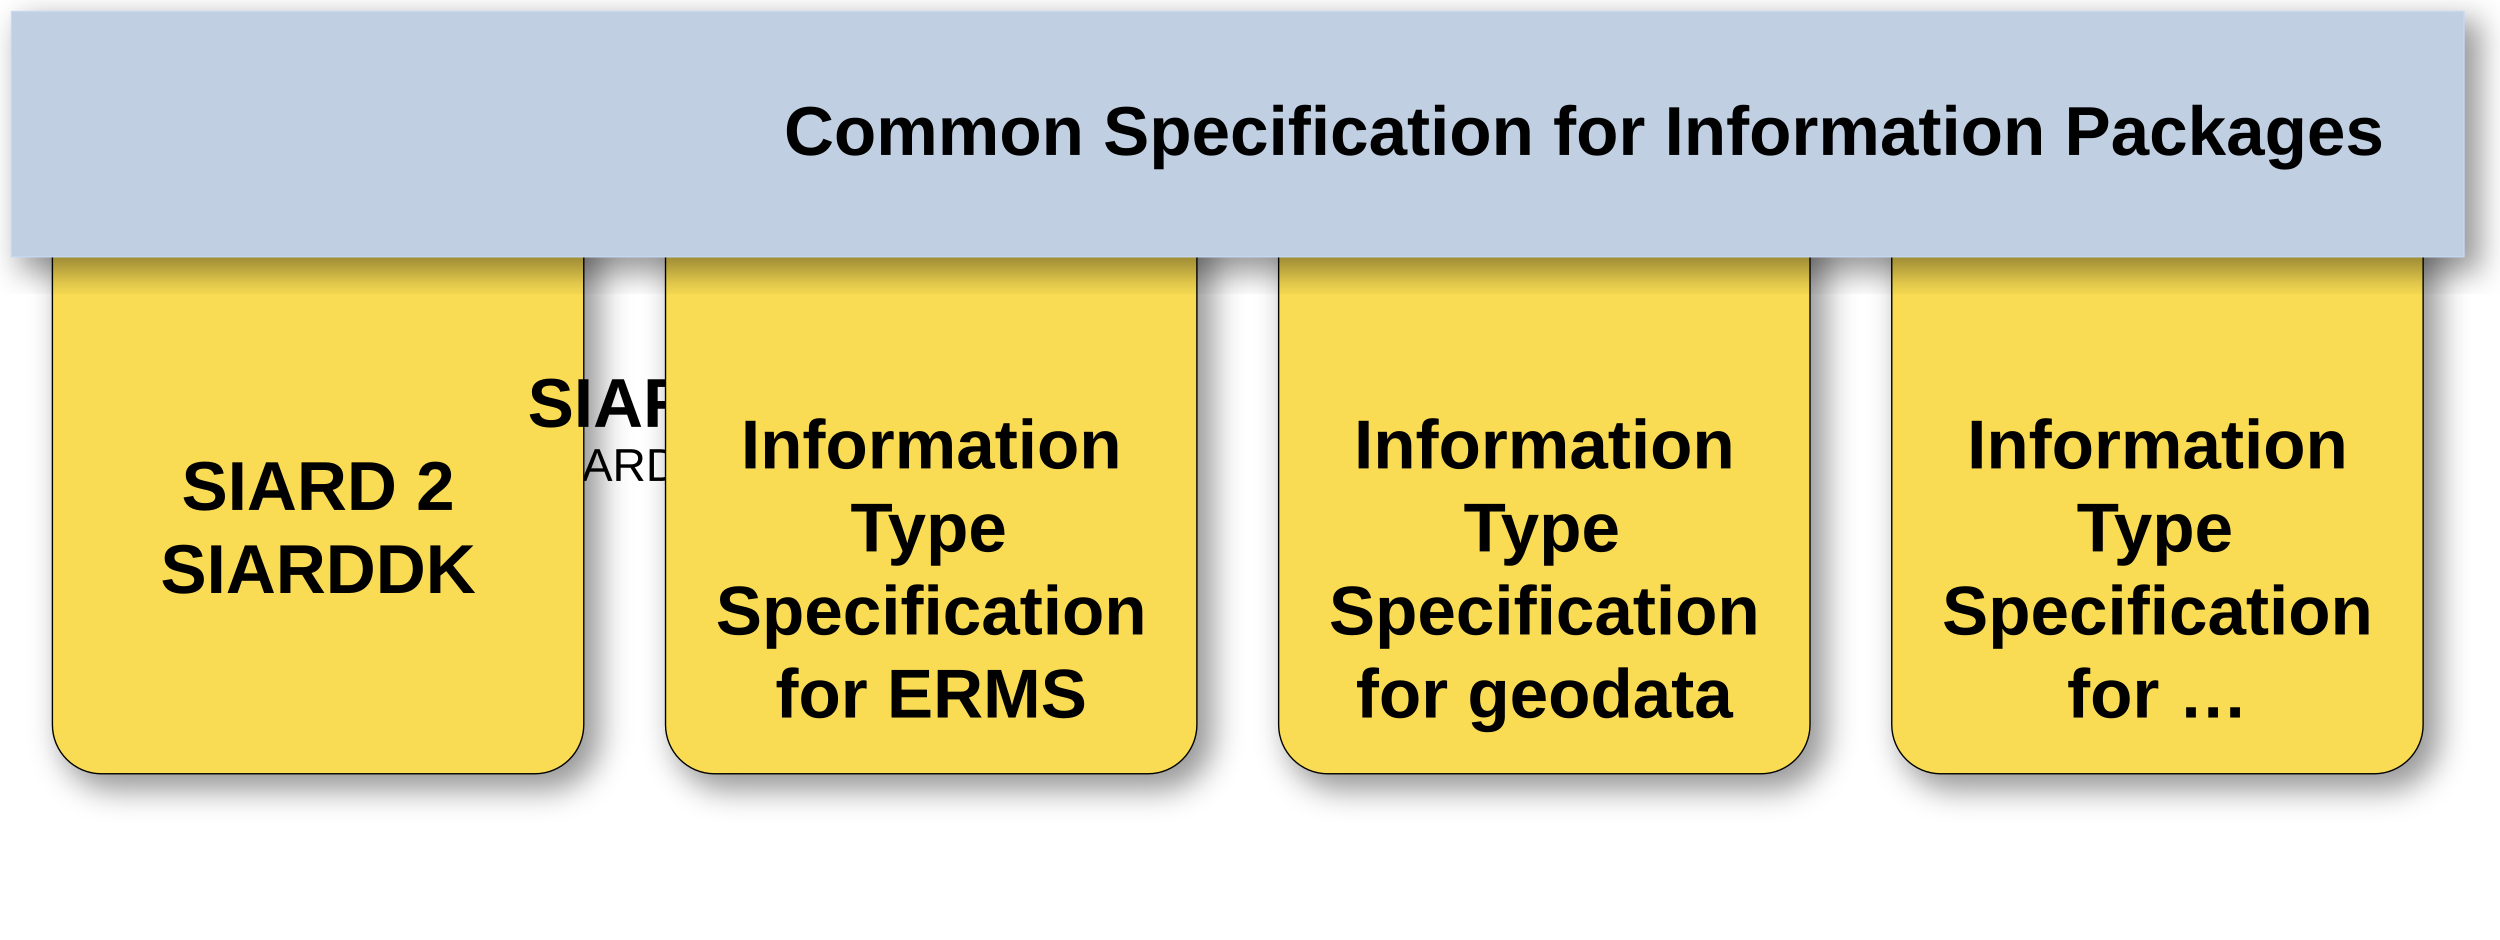
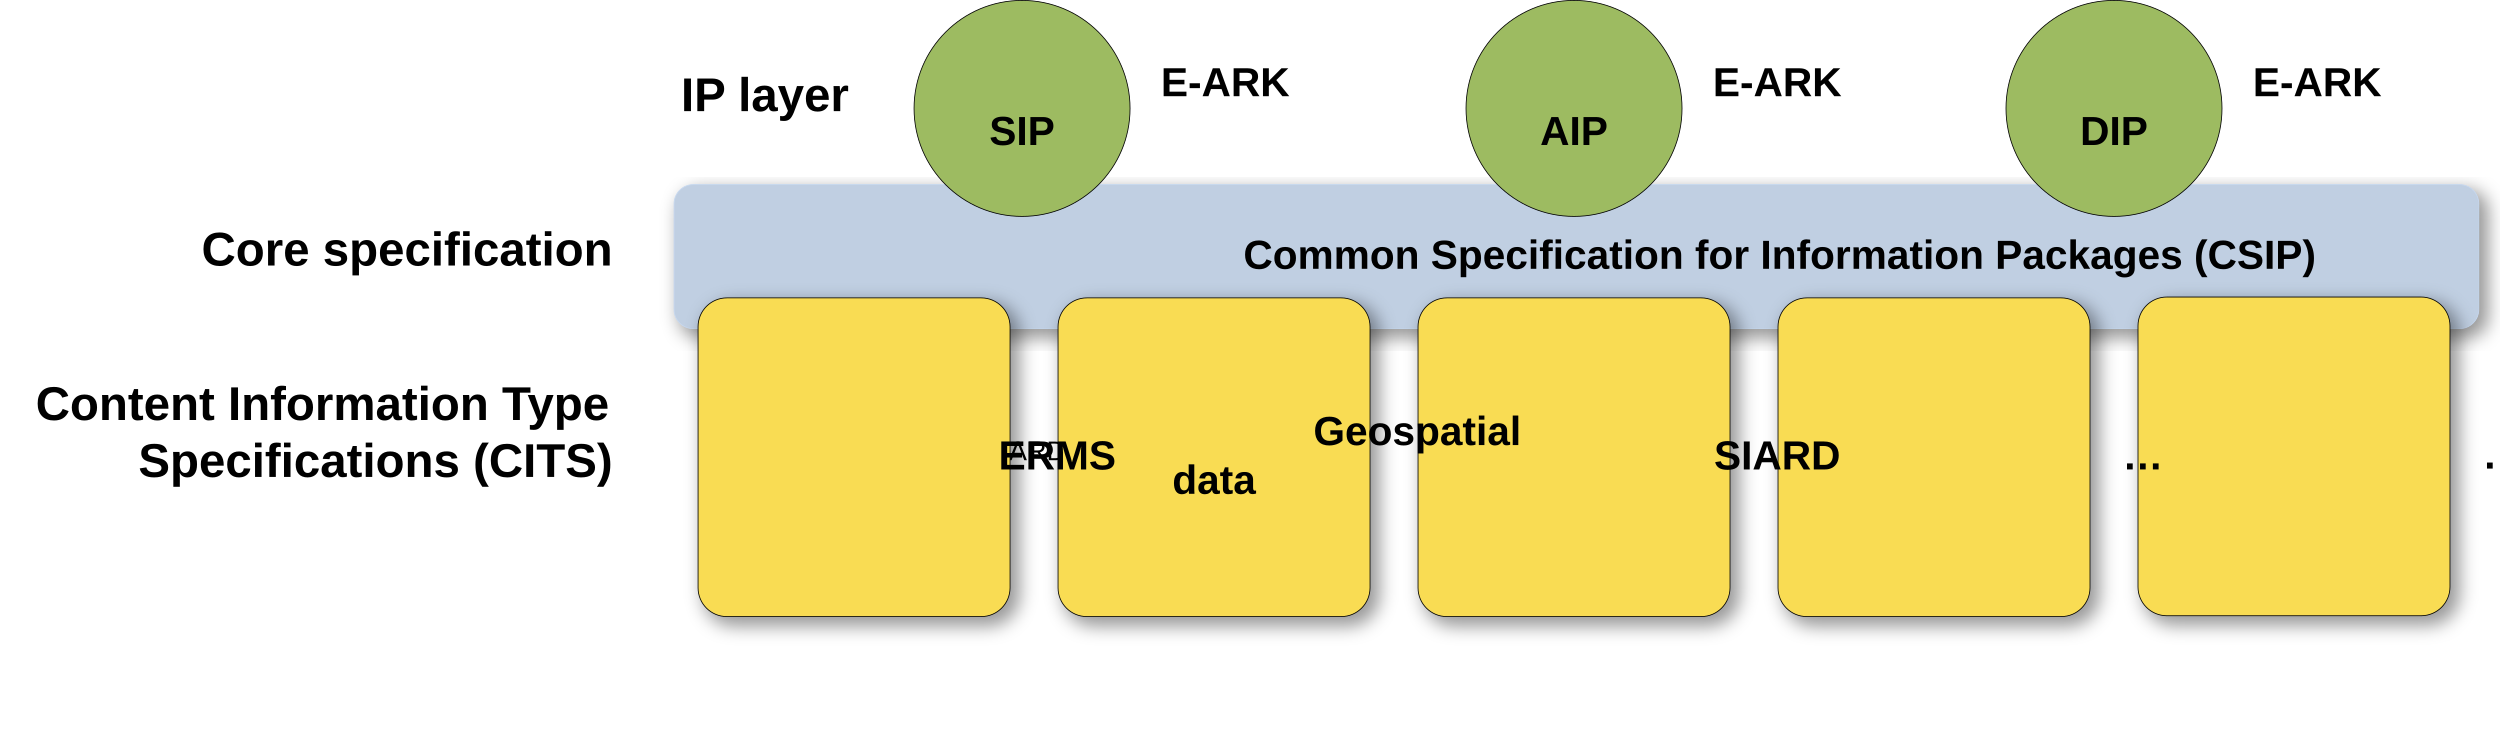
- <svg xmlns="http://www.w3.org/2000/svg" xmlns:ns1="http://schemas.microsoft.com/visio/2003/SVGExtensions/" width="6.02in" height="2.262in" viewBox="0 0 433.437 162.86" xml:space="preserve" color-interpolation-filters="sRGB" class="st9">
+ <svg xmlns="http://www.w3.org/2000/svg" xmlns:ns1="http://schemas.microsoft.com/visio/2003/SVGExtensions/" width="10.252in" height="2.991in" viewBox="0 0 738.175 215.376" xml:space="preserve" color-interpolation-filters="sRGB" class="st12">
  <ns1:documentProperties ns1:langID="2057" ns1:metric="true" ns1:viewMarkup="false" />
  <style type="text/css">
	
		.st1 {fill:none;stroke:none;stroke-linecap:round;stroke-linejoin:round;stroke-width:0.72}
		.st2 {fill:#000000;font-family:Arial;font-size:0.667em}
		.st3 {font-size:1em}
		.st4 {visibility:visible}
		.st5 {fill:#000000;fill-opacity:0.4;filter:url(#filter_2.6666667461395);stroke:#000000;stroke-linecap:round;stroke-linejoin:round;stroke-opacity:0.4}
- 		.st6 {fill:#f9dc53;stroke:#000000;stroke-linecap:round;stroke-linejoin:round;stroke-width:0.24}
+ 		.st6 {fill:#c0cfe2;stroke:#c6d8f0;stroke-linecap:round;stroke-linejoin:round;stroke-width:0.24}
		.st7 {fill:#000000;font-family:Arial;font-size:1em;font-weight:bold}
- 		.st8 {fill:#c0cfe2;stroke:#c6d8f0;stroke-linecap:round;stroke-linejoin:round;stroke-width:0.24}
- 		.st9 {fill:none;fill-rule:evenodd;font-size:12px;overflow:visible;stroke-linecap:square;stroke-miterlimit:3}
+ 		.st8 {fill:#f9dc53;stroke:#000000;stroke-linecap:round;stroke-linejoin:round;stroke-width:0.24}
+ 		.st9 {fill:#9dbb61;stroke:#000000;stroke-linecap:round;stroke-linejoin:round;stroke-width:0.24}
+ 		.st10 {fill:none;stroke:none;stroke-linecap:round;stroke-linejoin:round;stroke-width:0.24}
+ 		.st11 {fill:#000000;font-family:Arial;font-size:1.167em;font-weight:bold}
+ 		.st12 {fill:none;fill-rule:evenodd;font-size:12px;overflow:visible;stroke-linecap:square;stroke-miterlimit:3}
	
	</style>
  <defs id="Filters">
    <filter id="filter_2.6666667461395">
      <feGaussianBlur stdDeviation="2.667" />
    </filter>
  </defs>
  <g ns1:mID="0" ns1:index="1" ns1:groupContext="foregroundPage">
    <ns1:pageProperties ns1:drawingScale="0.0393701" ns1:pageScale="0.0393701" ns1:drawingUnits="24" ns1:shadowOffsetX="8.50394" ns1:shadowOffsetY="-8.50394" />
-     <g id="shape1-1" ns1:mID="1" ns1:groupContext="shape" transform="translate(17.2686,-0.36)">
+     <g id="shape63-1" ns1:mID="63" ns1:groupContext="shape" transform="translate(214.291,-0.36)">
      <ns1:textBlock ns1:margins="rect(4,4,4,4)" ns1:tabSpace="42.5197" />
-       <ns1:textRect cx="54.899" cy="90.941" width="109.8" height="143.837" />
-       <rect x="0" y="19.023" width="109.798" height="143.837" class="st1" />
-       <text x="36" y="83.74" class="st2" ns1:langID="2057">
+       <ns1:textRect cx="54.899" cy="143.458" width="109.8" height="143.837" />
+       <rect x="0" y="71.539" width="109.798" height="143.837" class="st1" />
+       <text x="36" y="136.26" class="st2" ns1:langID="2057">
        <ns1:paragraph ns1:horizAlign="1" />
        <ns1:tabList />SIARD 1.0<ns1:newlineChar />
        <tspan x="36" dy="1.2em" class="st3">SIARD </tspan>2.0<ns1:newlineChar />
        <tspan x="37.12" dy="1.2em" class="st3">SIARDDK</tspan>
      </text>
    </g>
-     <g id="shape2-6" ns1:mID="2" ns1:groupContext="shape" transform="translate(125.299,-38.8796)">
-       <rect x="0" y="146.86" width="104" height="16" class="st1" />
+     <g id="shape64-6" ns1:mID="64" ns1:groupContext="shape" transform="translate(322.321,-38.8796)">
+       <rect x="0" y="199.376" width="104" height="16" class="st1" />
    </g>
-     <g id="shape3-8" ns1:mID="3" ns1:groupContext="shape" transform="translate(9.0853,-28.7065)">
+     <g id="shape65-8" ns1:mID="65" ns1:groupContext="shape" transform="translate(199.021,-118.342)">
      <ns1:userDefs>
        <ns1:ud ns1:nameU="visVersion" ns1:val="VT0(11):26" />
      </ns1:userDefs>
      <ns1:textBlock ns1:margins="rect(4,4,4,4)" ns1:tabSpace="42.5197" />
-       <ns1:textRect cx="46.063" cy="113.507" width="92.13" height="98.706" />
-       <g id="shadow3-9" ns1:groupContext="shadow" ns1:shadowOffsetX="2.12132" ns1:shadowOffsetY="-2.12132" ns1:shadowType="1" transform="matrix(1,0,0,1,2.12132,2.12132)" class="st4">
-         <rect x="0" y="64.154" width="92.126" height="98.706" rx="8.504" ry="8.504" class="st5" />
+       <ns1:textRect cx="266.457" cy="194.116" width="532.92" height="42.52" />
+       <g id="shadow65-9" ns1:groupContext="shadow" ns1:shadowOffsetX="2.12132" ns1:shadowOffsetY="-2.12132" ns1:shadowType="1" transform="matrix(1,0,0,1,2.12132,2.12132)" class="st4">
+         <rect x="0" y="172.857" width="532.913" height="42.52" rx="5.669" ry="5.669" class="st5" />
      </g>
-       <rect x="0" y="64.154" width="92.126" height="98.706" rx="8.504" ry="8.504" class="st6" />
-       <text x="22.39" y="102.71" class="st7" ns1:langID="2057">
+       <rect x="0" y="172.857" width="532.913" height="42.52" rx="5.669" ry="5.669" class="st6" />
+       <text x="108.1" y="197.72" class="st7" ns1:langID="2057">
        <ns1:paragraph ns1:horizAlign="1" />
-         <ns1:tabList />SIARD 1<ns1:newlineChar />
-         <tspan x="22.39" dy="1.2em" class="st3">SIARD </tspan>2<ns1:newlineChar />
-         <tspan x="18.73" dy="1.2em" class="st3">SIARDDK</tspan>
-       </text>
+         <ns1:tabList />Common Specification for Information Packages (CSIP)</text>
    </g>
-     <g id="shape4-16" ns1:mID="4" ns1:groupContext="shape" transform="translate(115.385,-28.7065)">
+     <g id="shape66-14" ns1:mID="66" ns1:groupContext="shape" transform="translate(631.304,-33.5555)">
      <ns1:userDefs>
        <ns1:ud ns1:nameU="visVersion" ns1:val="VT0(11):26" />
      </ns1:userDefs>
      <ns1:textBlock ns1:margins="rect(4,4,4,4)" ns1:tabSpace="42.5197" />
-       <ns1:textRect cx="46.063" cy="113.507" width="92.13" height="98.706" />
-       <g id="shadow4-17" ns1:groupContext="shadow" ns1:shadowOffsetX="2.12132" ns1:shadowOffsetY="-2.12132" ns1:shadowType="1" transform="matrix(1,0,0,1,2.12132,2.12132)" class="st4">
-         <rect x="0" y="64.154" width="92.126" height="98.706" rx="8.504" ry="8.504" class="st5" />
+       <ns1:textRect cx="46.063" cy="168.321" width="92.13" height="94.11" />
+       <g id="shadow66-15" ns1:groupContext="shadow" ns1:shadowOffsetX="2.12132" ns1:shadowOffsetY="-2.12132" ns1:shadowType="1" transform="matrix(1,0,0,1,2.12132,2.12132)" class="st4">
+         <rect x="0" y="121.266" width="92.126" height="94.11" rx="8.504" ry="8.504" class="st5" />
      </g>
-       <rect x="0" y="64.154" width="92.126" height="98.706" rx="8.504" ry="8.504" class="st6" />
-       <text x="23.4" y="95.51" class="st7" ns1:langID="2057">
+       <rect x="0" y="121.266" width="92.126" height="94.11" rx="8.504" ry="8.504" class="st8" />
+       <text x="41.73" y="171.92" class="st7" ns1:langID="2057">
        <ns1:paragraph ns1:horizAlign="1" />
-         <ns1:tabList />
-         <ns1:newlineChar />Content <tspan x="13.07" dy="1.2em" class="st3">Information </tspan>
-         <tspan x="32.06" dy="1.2em" class="st3">Type </tspan>
-         <tspan x="8.72" dy="1.2em" class="st3">Specification </tspan>
-         <tspan x="19.06" dy="1.2em" class="st3">for ERMS</tspan>
-       </text>
+         <ns1:tabList />…</text>
    </g>
-     <g id="shape5-26" ns1:mID="5" ns1:groupContext="shape" transform="translate(221.684,-28.7065)">
+     <g id="shape67-20" ns1:mID="67" ns1:groupContext="shape" transform="translate(525.005,-33.3023)">
      <ns1:userDefs>
        <ns1:ud ns1:nameU="visVersion" ns1:val="VT0(11):26" />
      </ns1:userDefs>
      <ns1:textBlock ns1:margins="rect(4,4,4,4)" ns1:tabSpace="42.5197" />
-       <ns1:textRect cx="46.063" cy="113.507" width="92.13" height="98.706" />
-       <g id="shadow5-27" ns1:groupContext="shadow" ns1:shadowOffsetX="2.12132" ns1:shadowOffsetY="-2.12132" ns1:shadowType="1" transform="matrix(1,0,0,1,2.12132,2.12132)" class="st4">
-         <rect x="0" y="64.154" width="92.126" height="98.706" rx="8.504" ry="8.504" class="st5" />
+       <ns1:textRect cx="46.063" cy="168.321" width="92.13" height="94.11" />
+       <g id="shadow67-21" ns1:groupContext="shadow" ns1:shadowOffsetX="2.12132" ns1:shadowOffsetY="-2.12132" ns1:shadowType="1" transform="matrix(1,0,0,1,2.12132,2.12132)" class="st4">
+         <rect x="0" y="121.266" width="92.126" height="94.11" rx="8.504" ry="8.504" class="st5" />
      </g>
-       <rect x="0" y="64.154" width="92.126" height="98.706" rx="8.504" ry="8.504" class="st6" />
-       <text x="23.4" y="95.51" class="st7" ns1:langID="2057">
+       <rect x="0" y="121.266" width="92.126" height="94.11" rx="8.504" ry="8.504" class="st8" />
+       <text x="41.73" y="171.92" class="st7" ns1:langID="2057">
        <ns1:paragraph ns1:horizAlign="1" />
-         <ns1:tabList />
-         <ns1:newlineChar />Content <tspan x="13.07" dy="1.2em" class="st3">Information </tspan>
-         <tspan x="32.06" dy="1.2em" class="st3">Type </tspan>
-         <tspan x="8.72" dy="1.2em" class="st3">Specification </tspan>
-         <tspan x="13.39" dy="1.2em" class="st3">for geodata</tspan>
-       </text>
+         <ns1:tabList />…</text>
    </g>
-     <g id="shape6-36" ns1:mID="6" ns1:groupContext="shape" transform="translate(327.983,-28.7065)">
+     <g id="shape68-26" ns1:mID="68" ns1:groupContext="shape" transform="translate(418.706,-33.3023)">
      <ns1:userDefs>
        <ns1:ud ns1:nameU="visVersion" ns1:val="VT0(11):26" />
      </ns1:userDefs>
      <ns1:textBlock ns1:margins="rect(4,4,4,4)" ns1:tabSpace="42.5197" />
-       <ns1:textRect cx="46.063" cy="113.507" width="92.13" height="98.706" />
-       <g id="shadow6-37" ns1:groupContext="shadow" ns1:shadowOffsetX="2.12132" ns1:shadowOffsetY="-2.12132" ns1:shadowType="1" transform="matrix(1,0,0,1,2.12132,2.12132)" class="st4">
-         <rect x="0" y="64.154" width="92.126" height="98.706" rx="8.504" ry="8.504" class="st5" />
+       <ns1:textRect cx="46.063" cy="168.321" width="92.13" height="94.11" />
+       <g id="shadow68-27" ns1:groupContext="shadow" ns1:shadowOffsetX="2.12132" ns1:shadowOffsetY="-2.12132" ns1:shadowType="1" transform="matrix(1,0,0,1,2.12132,2.12132)" class="st4">
+         <rect x="0" y="121.266" width="92.126" height="94.11" rx="8.504" ry="8.504" class="st5" />
      </g>
-       <rect x="0" y="64.154" width="92.126" height="98.706" rx="8.504" ry="8.504" class="st6" />
-       <text x="23.4" y="95.51" class="st7" ns1:langID="2057">
+       <rect x="0" y="121.266" width="92.126" height="94.11" rx="8.504" ry="8.504" class="st8" />
+       <text x="27.39" y="171.92" class="st7" ns1:langID="2057">
        <ns1:paragraph ns1:horizAlign="1" />
-         <ns1:tabList />
-         <ns1:newlineChar />Content <tspan x="13.07" dy="1.2em" class="st3">Information </tspan>
-         <tspan x="32.06" dy="1.2em" class="st3">Type </tspan>
-         <tspan x="8.72" dy="1.2em" class="st3">Specification </tspan>
-         <tspan x="30.4" dy="1.2em" class="st3">for …</tspan>
-       </text>
+         <ns1:tabList />SIARD</text>
    </g>
-     <g id="shape7-46" ns1:mID="7" ns1:groupContext="shape" transform="translate(1.99868,-118.342)">
+     <g id="shape69-32" ns1:mID="69" ns1:groupContext="shape" transform="translate(312.406,-33.3023)">
      <ns1:userDefs>
        <ns1:ud ns1:nameU="visVersion" ns1:val="VT0(11):26" />
      </ns1:userDefs>
      <ns1:textBlock ns1:margins="rect(4,4,4,4)" ns1:tabSpace="42.5197" />
-       <ns1:textRect cx="212.598" cy="141.6" width="425.2" height="42.52" />
-       <g id="shadow7-47" ns1:groupContext="shadow" ns1:shadowOffsetX="2.12132" ns1:shadowOffsetY="-2.12132" ns1:shadowType="1" transform="matrix(1,0,0,1,2.12132,2.12132)" class="st4">
-         <rect x="0" y="120.34" width="425.197" height="42.52" class="st5" />
+       <ns1:textRect cx="46.063" cy="168.321" width="92.13" height="94.11" />
+       <g id="shadow69-33" ns1:groupContext="shadow" ns1:shadowOffsetX="2.12132" ns1:shadowOffsetY="-2.12132" ns1:shadowType="1" transform="matrix(1,0,0,1,2.12132,2.12132)" class="st4">
+         <rect x="0" y="121.266" width="92.126" height="94.11" rx="8.504" ry="8.504" class="st5" />
      </g>
-       <rect x="0" y="120.34" width="425.197" height="42.52" class="st8" />
-       <text x="73.91" y="145.2" class="st7" ns1:langID="2057">
+       <rect x="0" y="121.266" width="92.126" height="94.11" rx="8.504" ry="8.504" class="st8" />
+       <text x="15.39" y="164.72" class="st7" ns1:langID="2057">
        <ns1:paragraph ns1:horizAlign="1" />
-         <ns1:tabList />Common Specification for Information Packages</text>
+         <ns1:tabList />Geospatial <tspan x="33.73" dy="1.2em" class="st3">data</tspan>
+       </text>
+     </g>
+     <g id="shape70-39" ns1:mID="70" ns1:groupContext="shape" transform="translate(206.107,-33.3023)">
+       <ns1:userDefs>
+         <ns1:ud ns1:nameU="visVersion" ns1:val="VT0(11):26" />
+       </ns1:userDefs>
+       <ns1:textBlock ns1:margins="rect(4,4,4,4)" ns1:tabSpace="42.5197" />
+       <ns1:textRect cx="46.063" cy="168.321" width="92.13" height="94.11" />
+       <g id="shadow70-40" ns1:groupContext="shadow" ns1:shadowOffsetX="2.12132" ns1:shadowOffsetY="-2.12132" ns1:shadowType="1" transform="matrix(1,0,0,1,2.12132,2.12132)" class="st4">
+         <rect x="0" y="121.266" width="92.126" height="94.11" rx="8.504" ry="8.504" class="st5" />
+       </g>
+       <rect x="0" y="121.266" width="92.126" height="94.11" rx="8.504" ry="8.504" class="st8" />
+       <text x="28.73" y="171.92" class="st7" ns1:langID="2057">
+         <ns1:paragraph ns1:horizAlign="1" />
+         <ns1:tabList />ERMS</text>
+     </g>
+     <g id="shape71-45" ns1:mID="71" ns1:groupContext="shape" transform="translate(269.887,-151.477)">
+       <ns1:userDefs>
+         <ns1:ud ns1:nameU="visVersion" ns1:val="VT0(15):26" />
+       </ns1:userDefs>
+       <ns1:textBlock ns1:margins="rect(4,4,4,4)" ns1:tabSpace="42.5197" />
+       <ns1:textRect cx="31.89" cy="183.487" width="55.81" height="47.835" />
+       <path d="M0 183.49 A31.89 31.89 0 0 1 63.78 183.49 A31.89 31.89 0 1 1 0 183.49 Z" class="st9" />
+       <text x="12.89" y="179.89" class="st7" ns1:langID="2057">
+         <ns1:paragraph ns1:horizAlign="1" />
+         <ns1:tabList />E-ARK <tspan x="22.22" dy="1.2em" class="st3">SIP</tspan>
+       </text>
+     </g>
+     <g id="shape72-49" ns1:mID="72" ns1:groupContext="shape" transform="translate(432.879,-151.477)">
+       <ns1:userDefs>
+         <ns1:ud ns1:nameU="visVersion" ns1:val="VT0(15):26" />
+       </ns1:userDefs>
+       <ns1:textBlock ns1:margins="rect(4,4,4,4)" ns1:tabSpace="42.5197" />
+       <ns1:textRect cx="31.89" cy="183.487" width="55.81" height="47.835" />
+       <path d="M0 183.49 A31.89 31.89 0 0 1 63.78 183.49 A31.89 31.89 0 1 1 0 183.49 Z" class="st9" />
+       <text x="12.89" y="179.89" class="st7" ns1:langID="2057">
+         <ns1:paragraph ns1:horizAlign="1" />
+         <ns1:tabList />E-ARK <tspan x="21.89" dy="1.2em" class="st3">AIP</tspan>
+       </text>
+     </g>
+     <g id="shape73-53" ns1:mID="73" ns1:groupContext="shape" transform="translate(592.328,-151.477)">
+       <ns1:userDefs>
+         <ns1:ud ns1:nameU="visVersion" ns1:val="VT0(15):26" />
+       </ns1:userDefs>
+       <ns1:textBlock ns1:margins="rect(4,4,4,4)" ns1:tabSpace="42.5197" />
+       <ns1:textRect cx="31.89" cy="183.487" width="55.81" height="47.835" />
+       <path d="M0 183.49 A31.89 31.89 0 0 1 63.78 183.49 A31.89 31.89 0 1 1 0 183.49 Z" class="st9" />
+       <text x="12.89" y="179.89" class="st7" ns1:langID="2057">
+         <ns1:paragraph ns1:horizAlign="1" />
+         <ns1:tabList />E-ARK <tspan x="21.89" dy="1.2em" class="st3">DIP</tspan>
+       </text>
+     </g>
+     <g id="shape74-57" ns1:mID="74" ns1:groupContext="shape" transform="translate(0.12,-85.713)">
+       <ns1:textBlock ns1:margins="rect(4,4,4,4)" ns1:tabSpace="42.5197" />
+       <ns1:textRect cx="92.364" cy="168.321" width="184.73" height="94.11" />
+       <rect x="0" y="121.266" width="184.727" height="94.11" rx="8.504" ry="8.504" class="st10" />
+       <text x="130.91" y="118.52" class="st11" ns1:langID="2057">
+         <ns1:paragraph ns1:horizAlign="2" />
+         <ns1:tabList />IP layer<ns1:newlineChar />
+         <ns1:newlineChar />
+         <ns1:newlineChar />
+         <tspan x="59.36" dy="3.257em" class="st3">Core specification<ns1:newlineChar />
+           <ns1:newlineChar />
+           <ns1:newlineChar />
+         </tspan>
+         <tspan x="10.4" dy="3.257em" class="st3">Content Information Type </tspan>
+         <tspan x="40.71" dy="1.2em" class="st3">Specifications </tspan>(CITS)</text>
    </g>
  </g>
</svg>
